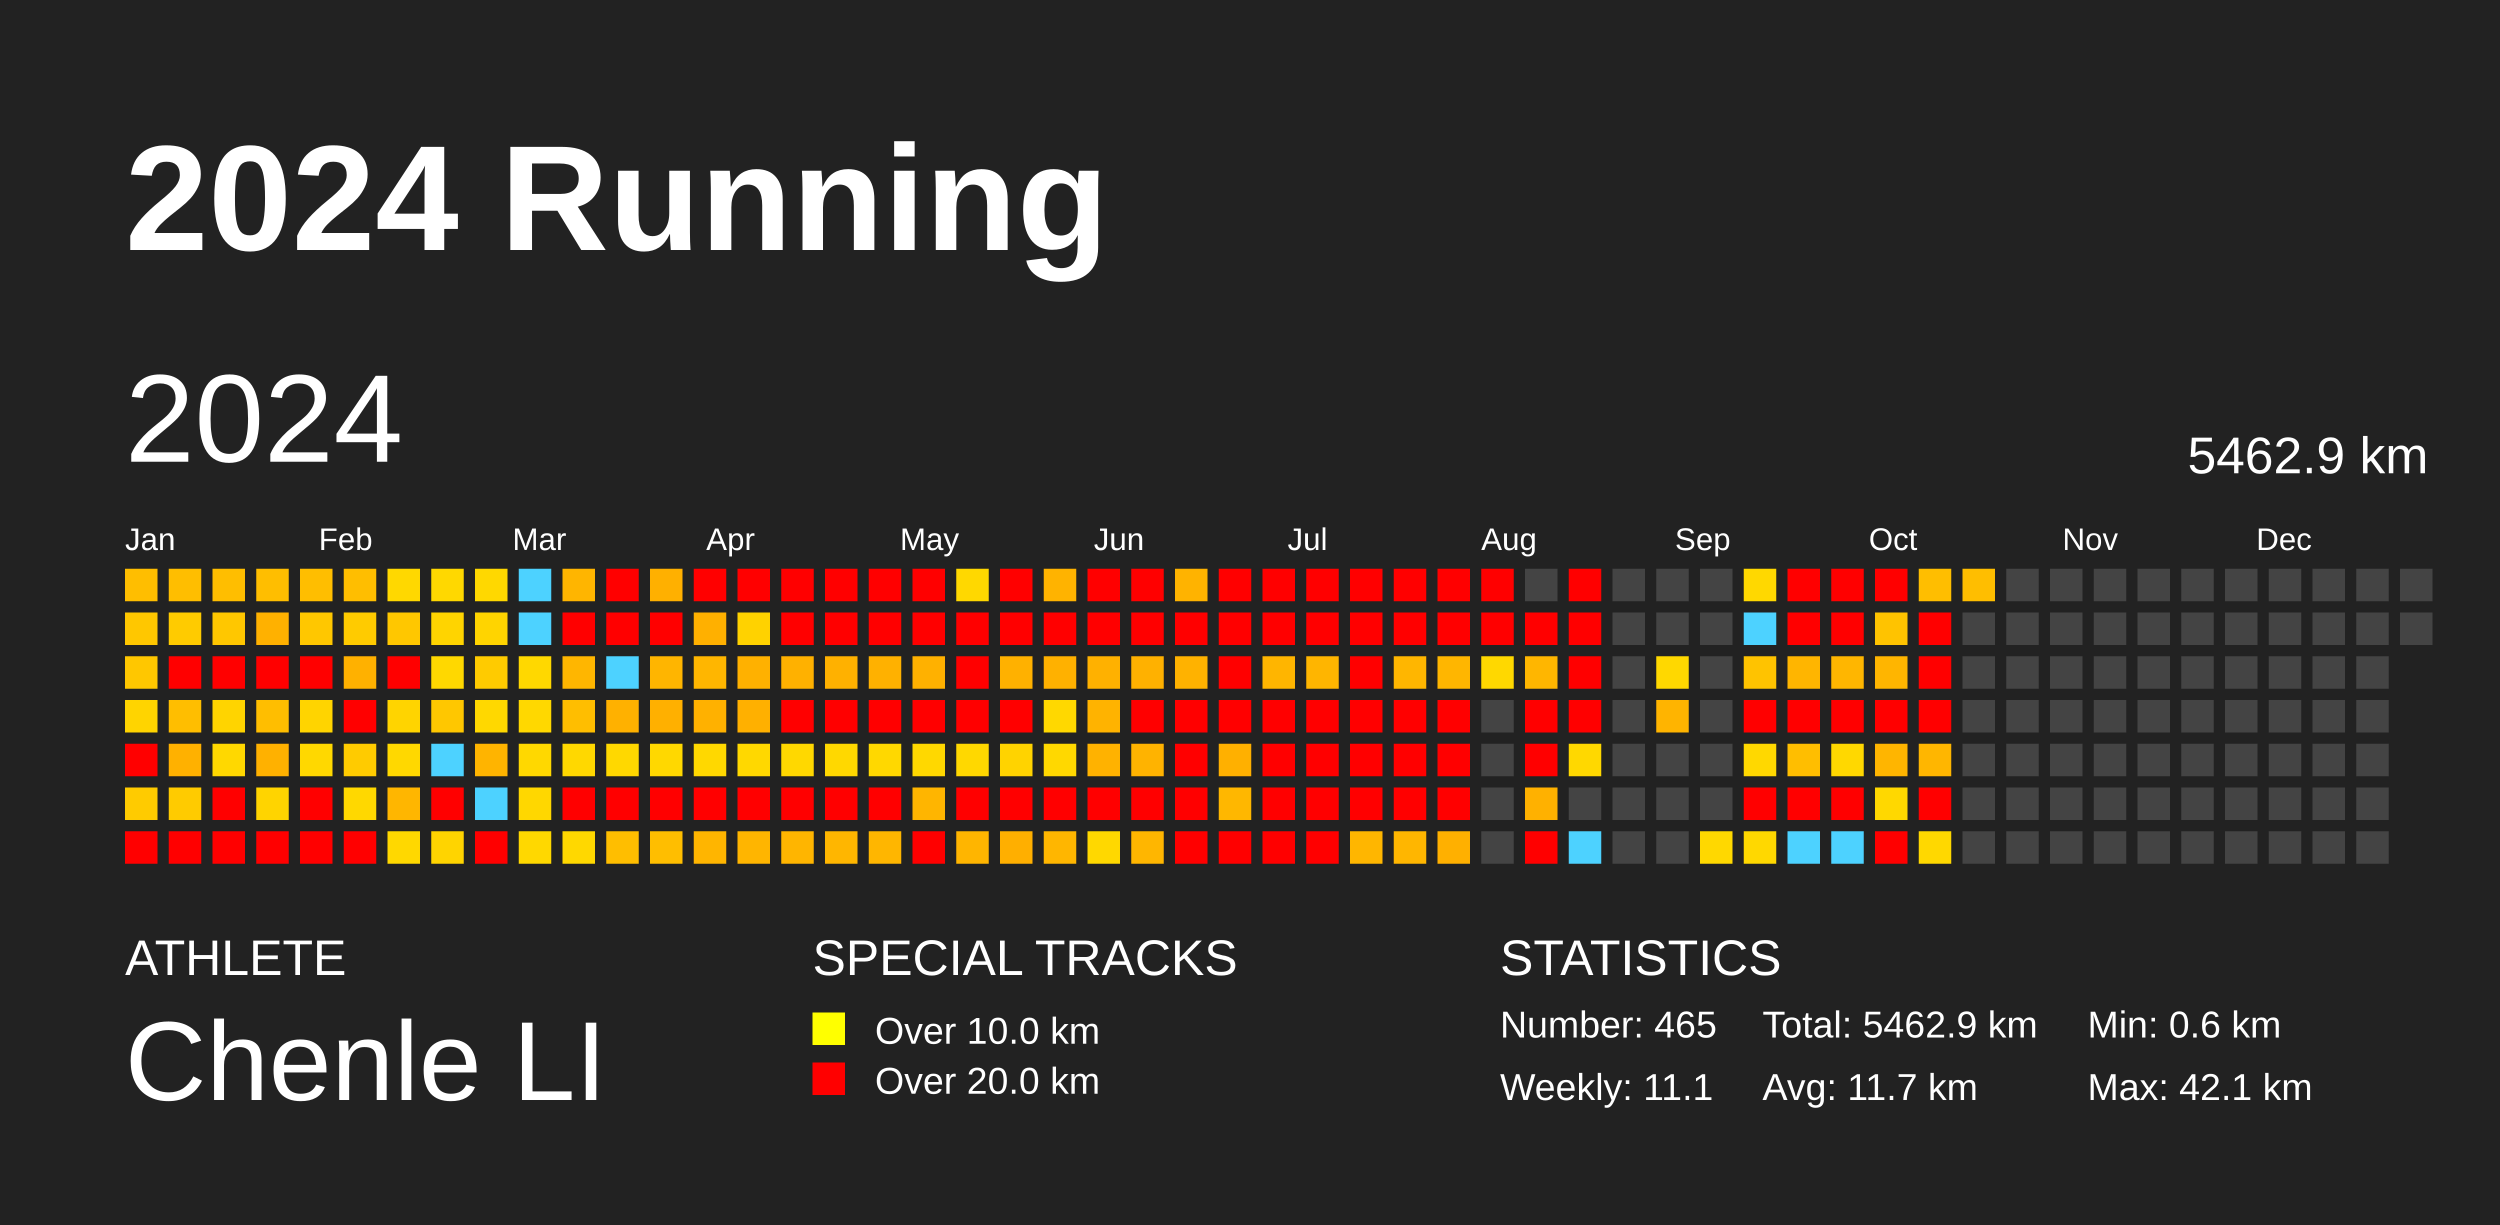
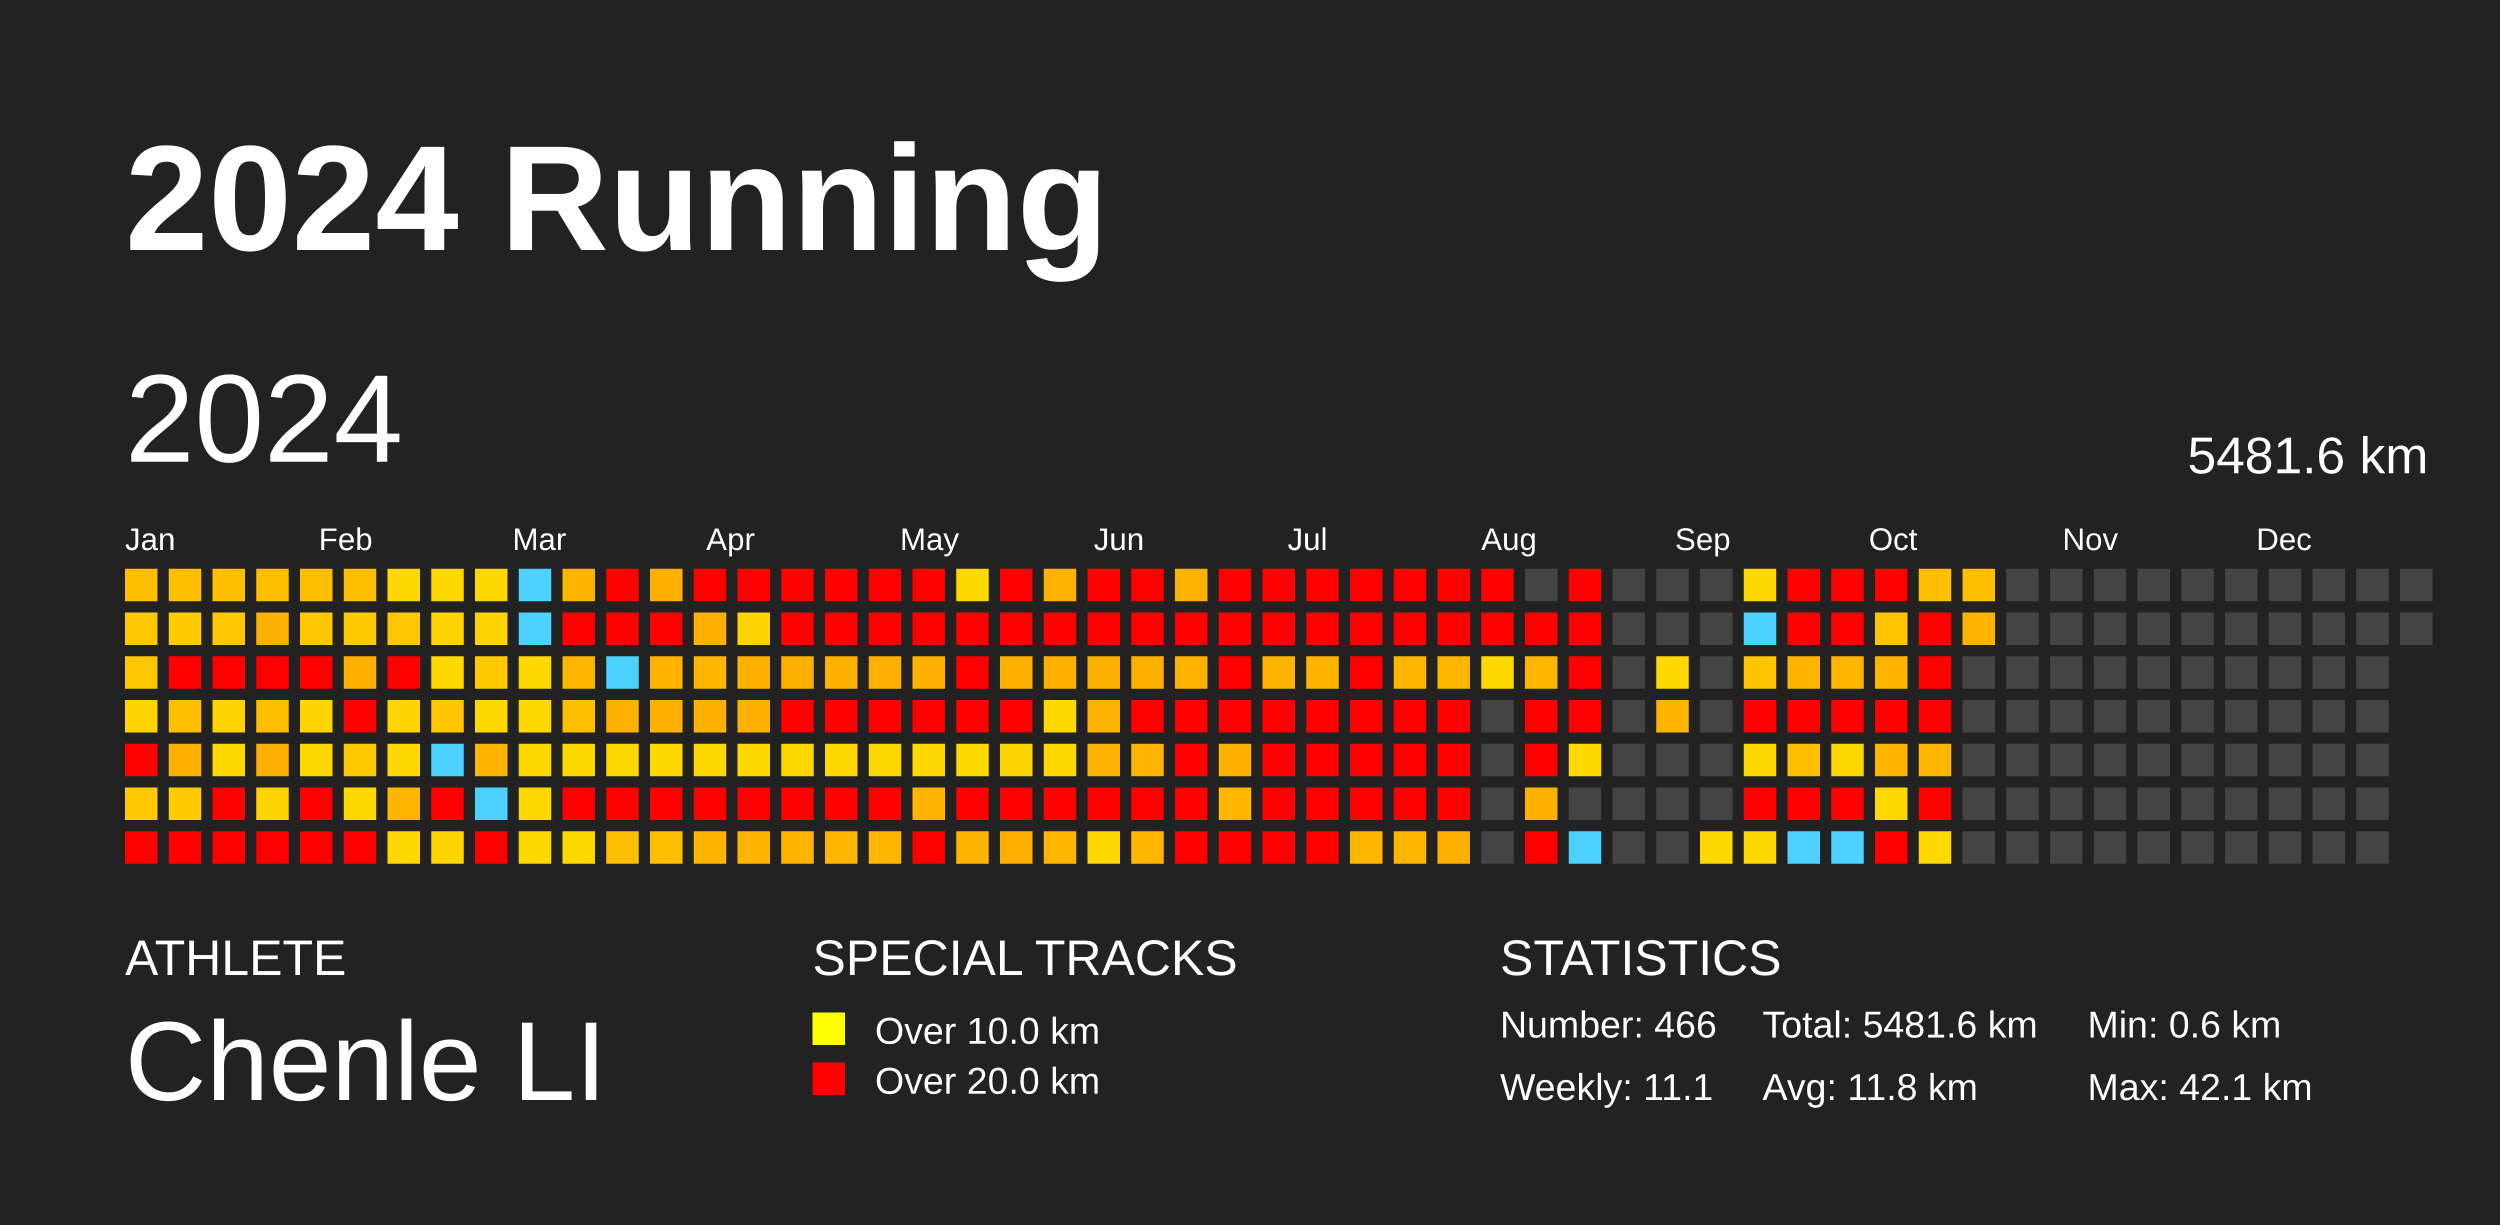
<svg xmlns="http://www.w3.org/2000/svg" baseProfile="full" height="98mm" version="1.1" viewBox="0,0,200,98" width="200mm">
  <defs />
  <rect fill="#222222" height="98" width="200" x="0" y="0" />
  <text fill="#FFFFFF" style="font-size:12px; font-family:Arial; font-weight:bold;" x="10" y="20">2024 Running</text>
  <text fill="#FFFFFF" style="font-size:4px; font-family:Arial" x="10" y="78">ATHLETE</text>
  <text fill="#FFFFFF" style="font-size:9px; font-family:Arial" x="10" y="88">Chenle LI</text>
  <text fill="#FFFFFF" style="font-size:4px; font-family:Arial" x="65" y="78">SPECIAL TRACKS</text>
  <rect fill="yellow" height="2.6" width="2.6" x="65" y="81" />
  <text fill="#FFFFFF" style="font-size:3px; font-family:Arial" x="70" y="83.5">Over 10.0 km</text>
  <rect fill="red" height="2.6" width="2.6" x="65" y="85" />
  <text fill="#FFFFFF" style="font-size:3px; font-family:Arial" x="70" y="87.5">Over 20.0 km</text>
  <text fill="#FFFFFF" style="font-size:4px; font-family:Arial" x="120" y="78">STATISTICS</text>
-   <text fill="#FFFFFF" style="font-size:3px; font-family:Arial" x="120" y="83">Number: 465</text>
+   <text fill="#FFFFFF" style="font-size:3px; font-family:Arial" x="120" y="83">Number: 466</text>
  <text fill="#FFFFFF" style="font-size:3px; font-family:Arial" x="120" y="88">Weekly: 11.1</text>
-   <text fill="#FFFFFF" style="font-size:3px; font-family:Arial" x="141" y="83">Total: 5462.9 km</text>
-   <text fill="#FFFFFF" style="font-size:3px; font-family:Arial" x="141" y="88">Avg: 11.7 km</text>
+   <text fill="#FFFFFF" style="font-size:3px; font-family:Arial" x="141" y="83">Total: 5481.6 km</text>
+   <text fill="#FFFFFF" style="font-size:3px; font-family:Arial" x="141" y="88">Avg: 11.8 km</text>
  <text fill="#FFFFFF" style="font-size:3px; font-family:Arial" x="167" y="83">Min: 0.6 km</text>
  <text fill="#FFFFFF" style="font-size:3px; font-family:Arial" x="167" y="88">Max: 42.1 km</text>
  <text dominant-baseline="hanging" fill="#FFFFFF" style="font-size:10.0px; font-family:Arial;" x="10" y="30">2024</text>
-   <text dominant-baseline="hanging" fill="#FFFFFF" style="font-size:4.125px; font-family:Arial;" x="175" y="35">5462.9 km</text>
+   <text dominant-baseline="hanging" fill="#FFFFFF" style="font-size:4.125px; font-family:Arial;" x="175" y="35">5481.6 km</text>
  <text fill="#FFFFFF" style="font-size:2.5px; font-family:Arial" x="10.0" y="44">Jan</text>
  <text fill="#FFFFFF" style="font-size:2.5px; font-family:Arial" x="25.5" y="44">Feb</text>
  <text fill="#FFFFFF" style="font-size:2.5px; font-family:Arial" x="41.0" y="44">Mar</text>
  <text fill="#FFFFFF" style="font-size:2.5px; font-family:Arial" x="56.5" y="44">Apr</text>
  <text fill="#FFFFFF" style="font-size:2.5px; font-family:Arial" x="72.0" y="44">May</text>
  <text fill="#FFFFFF" style="font-size:2.5px; font-family:Arial" x="87.5" y="44">Jun</text>
  <text fill="#FFFFFF" style="font-size:2.5px; font-family:Arial" x="103.0" y="44">Jul</text>
  <text fill="#FFFFFF" style="font-size:2.5px; font-family:Arial" x="118.5" y="44">Aug</text>
  <text fill="#FFFFFF" style="font-size:2.5px; font-family:Arial" x="134.0" y="44">Sep</text>
  <text fill="#FFFFFF" style="font-size:2.5px; font-family:Arial" x="149.5" y="44">Oct</text>
  <text fill="#FFFFFF" style="font-size:2.5px; font-family:Arial" x="165.0" y="44">Nov</text>
  <text fill="#FFFFFF" style="font-size:2.5px; font-family:Arial" x="180.5" y="44">Dec</text>
  <rect fill="#ffbe00" height="2.6" width="2.6" x="10.0" y="45.5" />
  <rect fill="#ffc700" height="2.6" width="2.6" x="10.0" y="49.0" />
  <rect fill="#ffc700" height="2.6" width="2.6" x="10.0" y="52.5" />
  <rect fill="#ffd400" height="2.6" width="2.6" x="10.0" y="56.0" />
  <rect fill="red" height="2.6" width="2.6" x="10.0" y="59.5" />
  <rect fill="#ffcb00" height="2.6" width="2.6" x="10.0" y="63.0" />
  <rect fill="red" height="2.6" width="2.6" x="10.0" y="66.5" />
  <rect fill="#ffbe00" height="2.6" width="2.6" x="13.5" y="45.5" />
  <rect fill="#ffcb00" height="2.6" width="2.6" x="13.5" y="49.0" />
  <rect fill="red" height="2.6" width="2.6" x="13.5" y="52.5" />
  <rect fill="#ffbe00" height="2.6" width="2.6" x="13.5" y="56.0" />
  <rect fill="#ffb100" height="2.6" width="2.6" x="13.5" y="59.5" />
  <rect fill="#ffcb00" height="2.6" width="2.6" x="13.5" y="63.0" />
  <rect fill="red" height="2.6" width="2.6" x="13.5" y="66.5" />
  <rect fill="#ffbe00" height="2.6" width="2.6" x="17.0" y="45.5" />
  <rect fill="#ffc700" height="2.6" width="2.6" x="17.0" y="49.0" />
  <rect fill="red" height="2.6" width="2.6" x="17.0" y="52.5" />
  <rect fill="#ffd400" height="2.6" width="2.6" x="17.0" y="56.0" />
  <rect fill="#ffd800" height="2.6" width="2.6" x="17.0" y="59.5" />
  <rect fill="red" height="2.6" width="2.6" x="17.0" y="63.0" />
  <rect fill="red" height="2.6" width="2.6" x="17.0" y="66.5" />
  <rect fill="#ffbe00" height="2.6" width="2.6" x="20.5" y="45.5" />
  <rect fill="#ffb100" height="2.6" width="2.6" x="20.5" y="49.0" />
  <rect fill="red" height="2.6" width="2.6" x="20.5" y="52.5" />
  <rect fill="#ffbe00" height="2.6" width="2.6" x="20.5" y="56.0" />
  <rect fill="#ffb100" height="2.6" width="2.6" x="20.5" y="59.5" />
  <rect fill="#ffd400" height="2.6" width="2.6" x="20.5" y="63.0" />
  <rect fill="red" height="2.6" width="2.6" x="20.5" y="66.5" />
  <rect fill="#ffbe00" height="2.6" width="2.6" x="24.0" y="45.5" />
  <rect fill="#ffc700" height="2.6" width="2.6" x="24.0" y="49.0" />
  <rect fill="red" height="2.6" width="2.6" x="24.0" y="52.5" />
  <rect fill="#ffd400" height="2.6" width="2.6" x="24.0" y="56.0" />
  <rect fill="#ffd800" height="2.6" width="2.6" x="24.0" y="59.5" />
  <rect fill="red" height="2.6" width="2.6" x="24.0" y="63.0" />
  <rect fill="red" height="2.6" width="2.6" x="24.0" y="66.5" />
  <rect fill="#ffbe00" height="2.6" width="2.6" x="27.5" y="45.5" />
  <rect fill="#ffcb00" height="2.6" width="2.6" x="27.5" y="49.0" />
  <rect fill="#ffb100" height="2.6" width="2.6" x="27.5" y="52.5" />
  <rect fill="red" height="2.6" width="2.6" x="27.5" y="56.0" />
  <rect fill="#ffcb00" height="2.6" width="2.6" x="27.5" y="59.5" />
  <rect fill="#ffd800" height="2.6" width="2.6" x="27.5" y="63.0" />
  <rect fill="red" height="2.6" width="2.6" x="27.5" y="66.5" />
  <rect fill="#ffd800" height="2.6" width="2.6" x="31.0" y="45.5" />
  <rect fill="#ffc700" height="2.6" width="2.6" x="31.0" y="49.0" />
  <rect fill="red" height="2.6" width="2.6" x="31.0" y="52.5" />
  <rect fill="#ffd400" height="2.6" width="2.6" x="31.0" y="56.0" />
  <rect fill="#ffd800" height="2.6" width="2.6" x="31.0" y="59.5" />
  <rect fill="#ffb600" height="2.6" width="2.6" x="31.0" y="63.0" />
  <rect fill="#ffd800" height="2.6" width="2.6" x="31.0" y="66.5" />
  <rect fill="#ffd800" height="2.6" width="2.6" x="34.5" y="45.5" />
  <rect fill="#ffd400" height="2.6" width="2.6" x="34.5" y="49.0" />
  <rect fill="#ffd800" height="2.6" width="2.6" x="34.5" y="52.5" />
  <rect fill="#ffc700" height="2.6" width="2.6" x="34.5" y="56.0" />
  <rect fill="#4dd2ff" height="2.6" width="2.6" x="34.5" y="59.5" />
  <rect fill="red" height="2.6" width="2.6" x="34.5" y="63.0" />
  <rect fill="#ffd400" height="2.6" width="2.6" x="34.5" y="66.5" />
  <rect fill="#ffd800" height="2.6" width="2.6" x="38.0" y="45.5" />
  <rect fill="#ffd400" height="2.6" width="2.6" x="38.0" y="49.0" />
  <rect fill="#ffcb00" height="2.6" width="2.6" x="38.0" y="52.5" />
  <rect fill="#ffd800" height="2.6" width="2.6" x="38.0" y="56.0" />
  <rect fill="#ffb400" height="2.6" width="2.6" x="38.0" y="59.5" />
  <rect fill="#4dd2ff" height="2.6" width="2.6" x="38.0" y="63.0" />
  <rect fill="red" height="2.6" width="2.6" x="38.0" y="66.5" />
  <rect fill="#4dd2ff" height="2.6" width="2.6" x="41.5" y="45.5" />
  <rect fill="#4dd2ff" height="2.6" width="2.6" x="41.5" y="49.0" />
  <rect fill="#ffd800" height="2.6" width="2.6" x="41.5" y="52.5" />
  <rect fill="#ffd800" height="2.6" width="2.6" x="41.5" y="56.0" />
  <rect fill="#ffd800" height="2.6" width="2.6" x="41.5" y="59.5" />
  <rect fill="#ffd700" height="2.6" width="2.6" x="41.5" y="63.0" />
  <rect fill="#ffd800" height="2.6" width="2.6" x="41.5" y="66.5" />
  <rect fill="#ffb500" height="2.6" width="2.6" x="45.0" y="45.5" />
  <rect fill="red" height="2.6" width="2.6" x="45.0" y="49.0" />
  <rect fill="#ffb600" height="2.6" width="2.6" x="45.0" y="52.5" />
  <rect fill="#ffbe00" height="2.6" width="2.6" x="45.0" y="56.0" />
  <rect fill="#ffd800" height="2.6" width="2.6" x="45.0" y="59.5" />
  <rect fill="red" height="2.6" width="2.6" x="45.0" y="63.0" />
  <rect fill="#ffd800" height="2.6" width="2.6" x="45.0" y="66.5" />
  <rect fill="red" height="2.6" width="2.6" x="48.5" y="45.5" />
  <rect fill="red" height="2.6" width="2.6" x="48.5" y="49.0" />
  <rect fill="#4dd2ff" height="2.6" width="2.6" x="48.5" y="52.5" />
  <rect fill="#ffb100" height="2.6" width="2.6" x="48.5" y="56.0" />
  <rect fill="#ffd800" height="2.6" width="2.6" x="48.5" y="59.5" />
  <rect fill="red" height="2.6" width="2.6" x="48.5" y="63.0" />
  <rect fill="#ffbe00" height="2.6" width="2.6" x="48.5" y="66.5" />
  <rect fill="#ffb000" height="2.6" width="2.6" x="52.0" y="45.5" />
  <rect fill="red" height="2.6" width="2.6" x="52.0" y="49.0" />
  <rect fill="#ffb500" height="2.6" width="2.6" x="52.0" y="52.5" />
  <rect fill="#ffb000" height="2.6" width="2.6" x="52.0" y="56.0" />
  <rect fill="#ffd800" height="2.6" width="2.6" x="52.0" y="59.5" />
  <rect fill="red" height="2.6" width="2.6" x="52.0" y="63.0" />
  <rect fill="#ffbe00" height="2.6" width="2.6" x="52.0" y="66.5" />
  <rect fill="red" height="2.6" width="2.6" x="55.5" y="45.5" />
  <rect fill="#ffb000" height="2.6" width="2.6" x="55.5" y="49.0" />
  <rect fill="#ffb600" height="2.6" width="2.6" x="55.5" y="52.5" />
  <rect fill="#ffb100" height="2.6" width="2.6" x="55.5" y="56.0" />
  <rect fill="#ffd800" height="2.6" width="2.6" x="55.5" y="59.5" />
  <rect fill="red" height="2.6" width="2.6" x="55.5" y="63.0" />
  <rect fill="#ffb500" height="2.6" width="2.6" x="55.5" y="66.5" />
  <rect fill="red" height="2.6" width="2.6" x="59.0" y="45.5" />
  <rect fill="#ffd200" height="2.6" width="2.6" x="59.0" y="49.0" />
  <rect fill="#ffb100" height="2.6" width="2.6" x="59.0" y="52.5" />
  <rect fill="#ffb000" height="2.6" width="2.6" x="59.0" y="56.0" />
  <rect fill="#ffd800" height="2.6" width="2.6" x="59.0" y="59.5" />
  <rect fill="red" height="2.6" width="2.6" x="59.0" y="63.0" />
  <rect fill="#ffb500" height="2.6" width="2.6" x="59.0" y="66.5" />
  <rect fill="red" height="2.6" width="2.6" x="62.5" y="45.5" />
  <rect fill="red" height="2.6" width="2.6" x="62.5" y="49.0" />
  <rect fill="#ffb100" height="2.6" width="2.6" x="62.5" y="52.5" />
  <rect fill="red" height="2.6" width="2.6" x="62.5" y="56.0" />
  <rect fill="#ffd800" height="2.6" width="2.6" x="62.5" y="59.5" />
  <rect fill="red" height="2.6" width="2.6" x="62.5" y="63.0" />
  <rect fill="#ffb500" height="2.6" width="2.6" x="62.5" y="66.5" />
  <rect fill="red" height="2.6" width="2.6" x="66.0" y="45.5" />
  <rect fill="red" height="2.6" width="2.6" x="66.0" y="49.0" />
  <rect fill="#ffb100" height="2.6" width="2.6" x="66.0" y="52.5" />
  <rect fill="red" height="2.6" width="2.6" x="66.0" y="56.0" />
  <rect fill="#ffd800" height="2.6" width="2.6" x="66.0" y="59.5" />
  <rect fill="red" height="2.6" width="2.6" x="66.0" y="63.0" />
  <rect fill="#ffb600" height="2.6" width="2.6" x="66.0" y="66.5" />
  <rect fill="red" height="2.6" width="2.6" x="69.5" y="45.5" />
  <rect fill="red" height="2.6" width="2.6" x="69.5" y="49.0" />
  <rect fill="#ffb100" height="2.6" width="2.6" x="69.5" y="52.5" />
  <rect fill="red" height="2.6" width="2.6" x="69.5" y="56.0" />
  <rect fill="#ffd800" height="2.6" width="2.6" x="69.5" y="59.5" />
  <rect fill="red" height="2.6" width="2.6" x="69.5" y="63.0" />
  <rect fill="#ffb600" height="2.6" width="2.6" x="69.5" y="66.5" />
  <rect fill="red" height="2.6" width="2.6" x="73.0" y="45.5" />
  <rect fill="red" height="2.6" width="2.6" x="73.0" y="49.0" />
  <rect fill="#ffb100" height="2.6" width="2.6" x="73.0" y="52.5" />
  <rect fill="red" height="2.6" width="2.6" x="73.0" y="56.0" />
  <rect fill="#ffd800" height="2.6" width="2.6" x="73.0" y="59.5" />
  <rect fill="#ffb500" height="2.6" width="2.6" x="73.0" y="63.0" />
  <rect fill="red" height="2.6" width="2.6" x="73.0" y="66.5" />
  <rect fill="#ffd800" height="2.6" width="2.6" x="76.5" y="45.5" />
  <rect fill="red" height="2.6" width="2.6" x="76.5" y="49.0" />
  <rect fill="red" height="2.6" width="2.6" x="76.5" y="52.5" />
  <rect fill="red" height="2.6" width="2.6" x="76.5" y="56.0" />
  <rect fill="#ffd800" height="2.6" width="2.6" x="76.5" y="59.5" />
  <rect fill="red" height="2.6" width="2.6" x="76.5" y="63.0" />
  <rect fill="#ffb500" height="2.6" width="2.6" x="76.5" y="66.5" />
  <rect fill="red" height="2.6" width="2.6" x="80.0" y="45.5" />
  <rect fill="red" height="2.6" width="2.6" x="80.0" y="49.0" />
  <rect fill="#ffb100" height="2.6" width="2.6" x="80.0" y="52.5" />
  <rect fill="red" height="2.6" width="2.6" x="80.0" y="56.0" />
  <rect fill="#ffd300" height="2.6" width="2.6" x="80.0" y="59.5" />
  <rect fill="red" height="2.6" width="2.6" x="80.0" y="63.0" />
  <rect fill="#ffaf00" height="2.6" width="2.6" x="80.0" y="66.5" />
  <rect fill="#ffb300" height="2.6" width="2.6" x="83.5" y="45.5" />
  <rect fill="red" height="2.6" width="2.6" x="83.5" y="49.0" />
  <rect fill="#ffb100" height="2.6" width="2.6" x="83.5" y="52.5" />
  <rect fill="#ffd800" height="2.6" width="2.6" x="83.5" y="56.0" />
  <rect fill="#ffd800" height="2.6" width="2.6" x="83.5" y="59.5" />
  <rect fill="red" height="2.6" width="2.6" x="83.5" y="63.0" />
  <rect fill="#ffb600" height="2.6" width="2.6" x="83.5" y="66.5" />
  <rect fill="red" height="2.6" width="2.6" x="87.0" y="45.5" />
  <rect fill="red" height="2.6" width="2.6" x="87.0" y="49.0" />
  <rect fill="#ffb100" height="2.6" width="2.6" x="87.0" y="52.5" />
  <rect fill="#ffb300" height="2.6" width="2.6" x="87.0" y="56.0" />
  <rect fill="#ffb200" height="2.6" width="2.6" x="87.0" y="59.5" />
  <rect fill="red" height="2.6" width="2.6" x="87.0" y="63.0" />
  <rect fill="#ffd800" height="2.6" width="2.6" x="87.0" y="66.5" />
  <rect fill="red" height="2.6" width="2.6" x="90.5" y="45.5" />
  <rect fill="red" height="2.6" width="2.6" x="90.5" y="49.0" />
  <rect fill="#ffb100" height="2.6" width="2.6" x="90.5" y="52.5" />
  <rect fill="red" height="2.6" width="2.6" x="90.5" y="56.0" />
  <rect fill="#ffb300" height="2.6" width="2.6" x="90.5" y="59.5" />
  <rect fill="red" height="2.6" width="2.6" x="90.5" y="63.0" />
  <rect fill="#ffb600" height="2.6" width="2.6" x="90.5" y="66.5" />
  <rect fill="#ffb300" height="2.6" width="2.6" x="94.0" y="45.5" />
  <rect fill="red" height="2.6" width="2.6" x="94.0" y="49.0" />
  <rect fill="#ffb200" height="2.6" width="2.6" x="94.0" y="52.5" />
  <rect fill="red" height="2.6" width="2.6" x="94.0" y="56.0" />
  <rect fill="red" height="2.6" width="2.6" x="94.0" y="59.5" />
  <rect fill="red" height="2.6" width="2.6" x="94.0" y="63.0" />
  <rect fill="red" height="2.6" width="2.6" x="94.0" y="66.5" />
  <rect fill="red" height="2.6" width="2.6" x="97.5" y="45.5" />
  <rect fill="red" height="2.6" width="2.6" x="97.5" y="49.0" />
  <rect fill="red" height="2.6" width="2.6" x="97.5" y="52.5" />
  <rect fill="red" height="2.6" width="2.6" x="97.5" y="56.0" />
  <rect fill="#ffb000" height="2.6" width="2.6" x="97.5" y="59.5" />
  <rect fill="#ffb700" height="2.6" width="2.6" x="97.5" y="63.0" />
  <rect fill="red" height="2.6" width="2.6" x="97.5" y="66.5" />
  <rect fill="red" height="2.6" width="2.6" x="101.0" y="45.5" />
  <rect fill="red" height="2.6" width="2.6" x="101.0" y="49.0" />
  <rect fill="#ffb500" height="2.6" width="2.6" x="101.0" y="52.5" />
  <rect fill="red" height="2.6" width="2.6" x="101.0" y="56.0" />
  <rect fill="red" height="2.6" width="2.6" x="101.0" y="59.5" />
  <rect fill="red" height="2.6" width="2.6" x="101.0" y="63.0" />
  <rect fill="red" height="2.6" width="2.6" x="101.0" y="66.5" />
  <rect fill="red" height="2.6" width="2.6" x="104.5" y="45.5" />
  <rect fill="red" height="2.6" width="2.6" x="104.5" y="49.0" />
  <rect fill="#ffb500" height="2.6" width="2.6" x="104.5" y="52.5" />
  <rect fill="red" height="2.6" width="2.6" x="104.5" y="56.0" />
  <rect fill="red" height="2.6" width="2.6" x="104.5" y="59.5" />
  <rect fill="red" height="2.6" width="2.6" x="104.5" y="63.0" />
  <rect fill="red" height="2.6" width="2.6" x="104.5" y="66.5" />
  <rect fill="red" height="2.6" width="2.6" x="108.0" y="45.5" />
  <rect fill="red" height="2.6" width="2.6" x="108.0" y="49.0" />
  <rect fill="red" height="2.6" width="2.6" x="108.0" y="52.5" />
  <rect fill="red" height="2.6" width="2.6" x="108.0" y="56.0" />
  <rect fill="red" height="2.6" width="2.6" x="108.0" y="59.5" />
  <rect fill="red" height="2.6" width="2.6" x="108.0" y="63.0" />
  <rect fill="#ffb600" height="2.6" width="2.6" x="108.0" y="66.5" />
  <rect fill="red" height="2.6" width="2.6" x="111.5" y="45.5" />
  <rect fill="red" height="2.6" width="2.6" x="111.5" y="49.0" />
  <rect fill="#ffb600" height="2.6" width="2.6" x="111.5" y="52.5" />
  <rect fill="red" height="2.6" width="2.6" x="111.5" y="56.0" />
  <rect fill="red" height="2.6" width="2.6" x="111.5" y="59.5" />
  <rect fill="red" height="2.6" width="2.6" x="111.5" y="63.0" />
  <rect fill="#ffb600" height="2.6" width="2.6" x="111.5" y="66.5" />
  <rect fill="red" height="2.6" width="2.6" x="115.0" y="45.5" />
  <rect fill="red" height="2.6" width="2.6" x="115.0" y="49.0" />
  <rect fill="#ffb600" height="2.6" width="2.6" x="115.0" y="52.5" />
  <rect fill="red" height="2.6" width="2.6" x="115.0" y="56.0" />
  <rect fill="red" height="2.6" width="2.6" x="115.0" y="59.5" />
  <rect fill="red" height="2.6" width="2.6" x="115.0" y="63.0" />
  <rect fill="#ffb000" height="2.6" width="2.6" x="115.0" y="66.5" />
  <rect fill="red" height="2.6" width="2.6" x="118.5" y="45.5" />
  <rect fill="red" height="2.6" width="2.6" x="118.5" y="49.0" />
  <rect fill="#ffd800" height="2.6" width="2.6" x="118.5" y="52.5" />
  <rect fill="#444444" height="2.6" width="2.6" x="118.5" y="56.0" />
  <rect fill="#444444" height="2.6" width="2.6" x="118.5" y="59.5" />
  <rect fill="#444444" height="2.6" width="2.6" x="118.5" y="63.0" />
  <rect fill="#444444" height="2.6" width="2.6" x="118.5" y="66.5" />
  <rect fill="#444444" height="2.6" width="2.6" x="122.0" y="45.5" />
  <rect fill="red" height="2.6" width="2.6" x="122.0" y="49.0" />
  <rect fill="#ffb600" height="2.6" width="2.6" x="122.0" y="52.5" />
  <rect fill="red" height="2.6" width="2.6" x="122.0" y="56.0" />
  <rect fill="red" height="2.6" width="2.6" x="122.0" y="59.5" />
  <rect fill="#ffb100" height="2.6" width="2.6" x="122.0" y="63.0" />
  <rect fill="red" height="2.6" width="2.6" x="122.0" y="66.5" />
  <rect fill="red" height="2.6" width="2.6" x="125.5" y="45.5" />
  <rect fill="red" height="2.6" width="2.6" x="125.5" y="49.0" />
  <rect fill="red" height="2.6" width="2.6" x="125.5" y="52.5" />
  <rect fill="red" height="2.6" width="2.6" x="125.5" y="56.0" />
  <rect fill="#ffd800" height="2.6" width="2.6" x="125.5" y="59.5" />
  <rect fill="#444444" height="2.6" width="2.6" x="125.5" y="63.0" />
  <rect fill="#4dd2ff" height="2.6" width="2.6" x="125.5" y="66.5" />
  <rect fill="#444444" height="2.6" width="2.6" x="129.0" y="45.5" />
  <rect fill="#444444" height="2.6" width="2.6" x="129.0" y="49.0" />
  <rect fill="#444444" height="2.6" width="2.6" x="129.0" y="52.5" />
  <rect fill="#444444" height="2.6" width="2.6" x="129.0" y="56.0" />
  <rect fill="#444444" height="2.6" width="2.6" x="129.0" y="59.5" />
  <rect fill="#444444" height="2.6" width="2.6" x="129.0" y="63.0" />
  <rect fill="#444444" height="2.6" width="2.6" x="129.0" y="66.5" />
  <rect fill="#444444" height="2.6" width="2.6" x="132.5" y="45.5" />
  <rect fill="#444444" height="2.6" width="2.6" x="132.5" y="49.0" />
  <rect fill="#ffd800" height="2.6" width="2.6" x="132.5" y="52.5" />
  <rect fill="#ffb400" height="2.6" width="2.6" x="132.5" y="56.0" />
  <rect fill="#444444" height="2.6" width="2.6" x="132.5" y="59.5" />
  <rect fill="#444444" height="2.6" width="2.6" x="132.5" y="63.0" />
  <rect fill="#444444" height="2.6" width="2.6" x="132.5" y="66.5" />
  <rect fill="#444444" height="2.6" width="2.6" x="136.0" y="45.5" />
  <rect fill="#444444" height="2.6" width="2.6" x="136.0" y="49.0" />
  <rect fill="#444444" height="2.6" width="2.6" x="136.0" y="52.5" />
  <rect fill="#444444" height="2.6" width="2.6" x="136.0" y="56.0" />
  <rect fill="#444444" height="2.6" width="2.6" x="136.0" y="59.5" />
  <rect fill="#444444" height="2.6" width="2.6" x="136.0" y="63.0" />
  <rect fill="#ffd800" height="2.6" width="2.6" x="136.0" y="66.5" />
  <rect fill="#ffd800" height="2.6" width="2.6" x="139.5" y="45.5" />
  <rect fill="#4dd2ff" height="2.6" width="2.6" x="139.5" y="49.0" />
  <rect fill="#ffc300" height="2.6" width="2.6" x="139.5" y="52.5" />
  <rect fill="red" height="2.6" width="2.6" x="139.5" y="56.0" />
  <rect fill="#ffd800" height="2.6" width="2.6" x="139.5" y="59.5" />
  <rect fill="red" height="2.6" width="2.6" x="139.5" y="63.0" />
  <rect fill="#ffd800" height="2.6" width="2.6" x="139.5" y="66.5" />
  <rect fill="red" height="2.6" width="2.6" x="143.0" y="45.5" />
  <rect fill="red" height="2.6" width="2.6" x="143.0" y="49.0" />
  <rect fill="#ffb500" height="2.6" width="2.6" x="143.0" y="52.5" />
  <rect fill="red" height="2.6" width="2.6" x="143.0" y="56.0" />
  <rect fill="#ffbe00" height="2.6" width="2.6" x="143.0" y="59.5" />
  <rect fill="red" height="2.6" width="2.6" x="143.0" y="63.0" />
  <rect fill="#4dd2ff" height="2.6" width="2.6" x="143.0" y="66.5" />
  <rect fill="red" height="2.6" width="2.6" x="146.5" y="45.5" />
  <rect fill="red" height="2.6" width="2.6" x="146.5" y="49.0" />
  <rect fill="#ffb600" height="2.6" width="2.6" x="146.5" y="52.5" />
  <rect fill="red" height="2.6" width="2.6" x="146.5" y="56.0" />
  <rect fill="#ffd800" height="2.6" width="2.6" x="146.5" y="59.5" />
  <rect fill="red" height="2.6" width="2.6" x="146.5" y="63.0" />
  <rect fill="#4dd2ff" height="2.6" width="2.6" x="146.5" y="66.5" />
  <rect fill="red" height="2.6" width="2.6" x="150.0" y="45.5" />
  <rect fill="#ffc300" height="2.6" width="2.6" x="150.0" y="49.0" />
  <rect fill="#ffb500" height="2.6" width="2.6" x="150.0" y="52.5" />
  <rect fill="red" height="2.6" width="2.6" x="150.0" y="56.0" />
  <rect fill="#ffb500" height="2.6" width="2.6" x="150.0" y="59.5" />
  <rect fill="#ffd800" height="2.6" width="2.6" x="150.0" y="63.0" />
  <rect fill="red" height="2.6" width="2.6" x="150.0" y="66.5" />
  <rect fill="#ffbe00" height="2.6" width="2.6" x="153.5" y="45.5" />
  <rect fill="red" height="2.6" width="2.6" x="153.5" y="49.0" />
  <rect fill="red" height="2.6" width="2.6" x="153.5" y="52.5" />
  <rect fill="red" height="2.6" width="2.6" x="153.5" y="56.0" />
  <rect fill="#ffb600" height="2.6" width="2.6" x="153.5" y="59.5" />
  <rect fill="red" height="2.6" width="2.6" x="153.5" y="63.0" />
  <rect fill="#ffd800" height="2.6" width="2.6" x="153.5" y="66.5" />
  <rect fill="#ffbe00" height="2.6" width="2.6" x="157.0" y="45.5" />
-   <rect fill="#444444" height="2.6" width="2.6" x="157.0" y="49.0" />
+   <rect fill="#ffb300" height="2.6" width="2.6" x="157.0" y="49.0" />
  <rect fill="#444444" height="2.6" width="2.6" x="157.0" y="52.5" />
  <rect fill="#444444" height="2.6" width="2.6" x="157.0" y="56.0" />
  <rect fill="#444444" height="2.6" width="2.6" x="157.0" y="59.5" />
  <rect fill="#444444" height="2.6" width="2.6" x="157.0" y="63.0" />
  <rect fill="#444444" height="2.6" width="2.6" x="157.0" y="66.5" />
  <rect fill="#444444" height="2.6" width="2.6" x="160.5" y="45.5" />
  <rect fill="#444444" height="2.6" width="2.6" x="160.5" y="49.0" />
  <rect fill="#444444" height="2.6" width="2.6" x="160.5" y="52.5" />
  <rect fill="#444444" height="2.6" width="2.6" x="160.5" y="56.0" />
  <rect fill="#444444" height="2.6" width="2.6" x="160.5" y="59.5" />
  <rect fill="#444444" height="2.6" width="2.6" x="160.5" y="63.0" />
  <rect fill="#444444" height="2.6" width="2.6" x="160.5" y="66.5" />
  <rect fill="#444444" height="2.6" width="2.6" x="164.0" y="45.5" />
  <rect fill="#444444" height="2.6" width="2.6" x="164.0" y="49.0" />
  <rect fill="#444444" height="2.6" width="2.6" x="164.0" y="52.5" />
  <rect fill="#444444" height="2.6" width="2.6" x="164.0" y="56.0" />
  <rect fill="#444444" height="2.6" width="2.6" x="164.0" y="59.5" />
  <rect fill="#444444" height="2.6" width="2.6" x="164.0" y="63.0" />
  <rect fill="#444444" height="2.6" width="2.6" x="164.0" y="66.5" />
  <rect fill="#444444" height="2.6" width="2.6" x="167.5" y="45.5" />
  <rect fill="#444444" height="2.6" width="2.6" x="167.5" y="49.0" />
  <rect fill="#444444" height="2.6" width="2.6" x="167.5" y="52.5" />
  <rect fill="#444444" height="2.6" width="2.6" x="167.5" y="56.0" />
  <rect fill="#444444" height="2.6" width="2.6" x="167.5" y="59.5" />
  <rect fill="#444444" height="2.6" width="2.6" x="167.5" y="63.0" />
  <rect fill="#444444" height="2.6" width="2.6" x="167.5" y="66.5" />
  <rect fill="#444444" height="2.6" width="2.6" x="171.0" y="45.5" />
  <rect fill="#444444" height="2.6" width="2.6" x="171.0" y="49.0" />
  <rect fill="#444444" height="2.6" width="2.6" x="171.0" y="52.5" />
  <rect fill="#444444" height="2.6" width="2.6" x="171.0" y="56.0" />
  <rect fill="#444444" height="2.6" width="2.6" x="171.0" y="59.5" />
  <rect fill="#444444" height="2.6" width="2.6" x="171.0" y="63.0" />
  <rect fill="#444444" height="2.6" width="2.6" x="171.0" y="66.5" />
  <rect fill="#444444" height="2.6" width="2.6" x="174.5" y="45.5" />
  <rect fill="#444444" height="2.6" width="2.6" x="174.5" y="49.0" />
  <rect fill="#444444" height="2.6" width="2.6" x="174.5" y="52.5" />
  <rect fill="#444444" height="2.6" width="2.6" x="174.5" y="56.0" />
  <rect fill="#444444" height="2.6" width="2.6" x="174.5" y="59.5" />
  <rect fill="#444444" height="2.6" width="2.6" x="174.5" y="63.0" />
  <rect fill="#444444" height="2.6" width="2.6" x="174.5" y="66.5" />
  <rect fill="#444444" height="2.6" width="2.6" x="178.0" y="45.5" />
  <rect fill="#444444" height="2.6" width="2.6" x="178.0" y="49.0" />
  <rect fill="#444444" height="2.6" width="2.6" x="178.0" y="52.5" />
  <rect fill="#444444" height="2.6" width="2.6" x="178.0" y="56.0" />
  <rect fill="#444444" height="2.6" width="2.6" x="178.0" y="59.5" />
  <rect fill="#444444" height="2.6" width="2.6" x="178.0" y="63.0" />
  <rect fill="#444444" height="2.6" width="2.6" x="178.0" y="66.5" />
  <rect fill="#444444" height="2.6" width="2.6" x="181.5" y="45.5" />
  <rect fill="#444444" height="2.6" width="2.6" x="181.5" y="49.0" />
  <rect fill="#444444" height="2.6" width="2.6" x="181.5" y="52.5" />
  <rect fill="#444444" height="2.6" width="2.6" x="181.5" y="56.0" />
  <rect fill="#444444" height="2.6" width="2.6" x="181.5" y="59.5" />
  <rect fill="#444444" height="2.6" width="2.6" x="181.5" y="63.0" />
  <rect fill="#444444" height="2.6" width="2.6" x="181.5" y="66.5" />
  <rect fill="#444444" height="2.6" width="2.6" x="185.0" y="45.5" />
  <rect fill="#444444" height="2.6" width="2.6" x="185.0" y="49.0" />
  <rect fill="#444444" height="2.6" width="2.6" x="185.0" y="52.5" />
  <rect fill="#444444" height="2.6" width="2.6" x="185.0" y="56.0" />
  <rect fill="#444444" height="2.6" width="2.6" x="185.0" y="59.5" />
  <rect fill="#444444" height="2.6" width="2.6" x="185.0" y="63.0" />
  <rect fill="#444444" height="2.6" width="2.6" x="185.0" y="66.5" />
  <rect fill="#444444" height="2.6" width="2.6" x="188.5" y="45.5" />
  <rect fill="#444444" height="2.6" width="2.6" x="188.5" y="49.0" />
  <rect fill="#444444" height="2.6" width="2.6" x="188.5" y="52.5" />
  <rect fill="#444444" height="2.6" width="2.6" x="188.5" y="56.0" />
  <rect fill="#444444" height="2.6" width="2.6" x="188.5" y="59.5" />
  <rect fill="#444444" height="2.6" width="2.6" x="188.5" y="63.0" />
  <rect fill="#444444" height="2.6" width="2.6" x="188.5" y="66.5" />
  <rect fill="#444444" height="2.6" width="2.6" x="192.0" y="45.5" />
  <rect fill="#444444" height="2.6" width="2.6" x="192.0" y="49.0" />
</svg>
